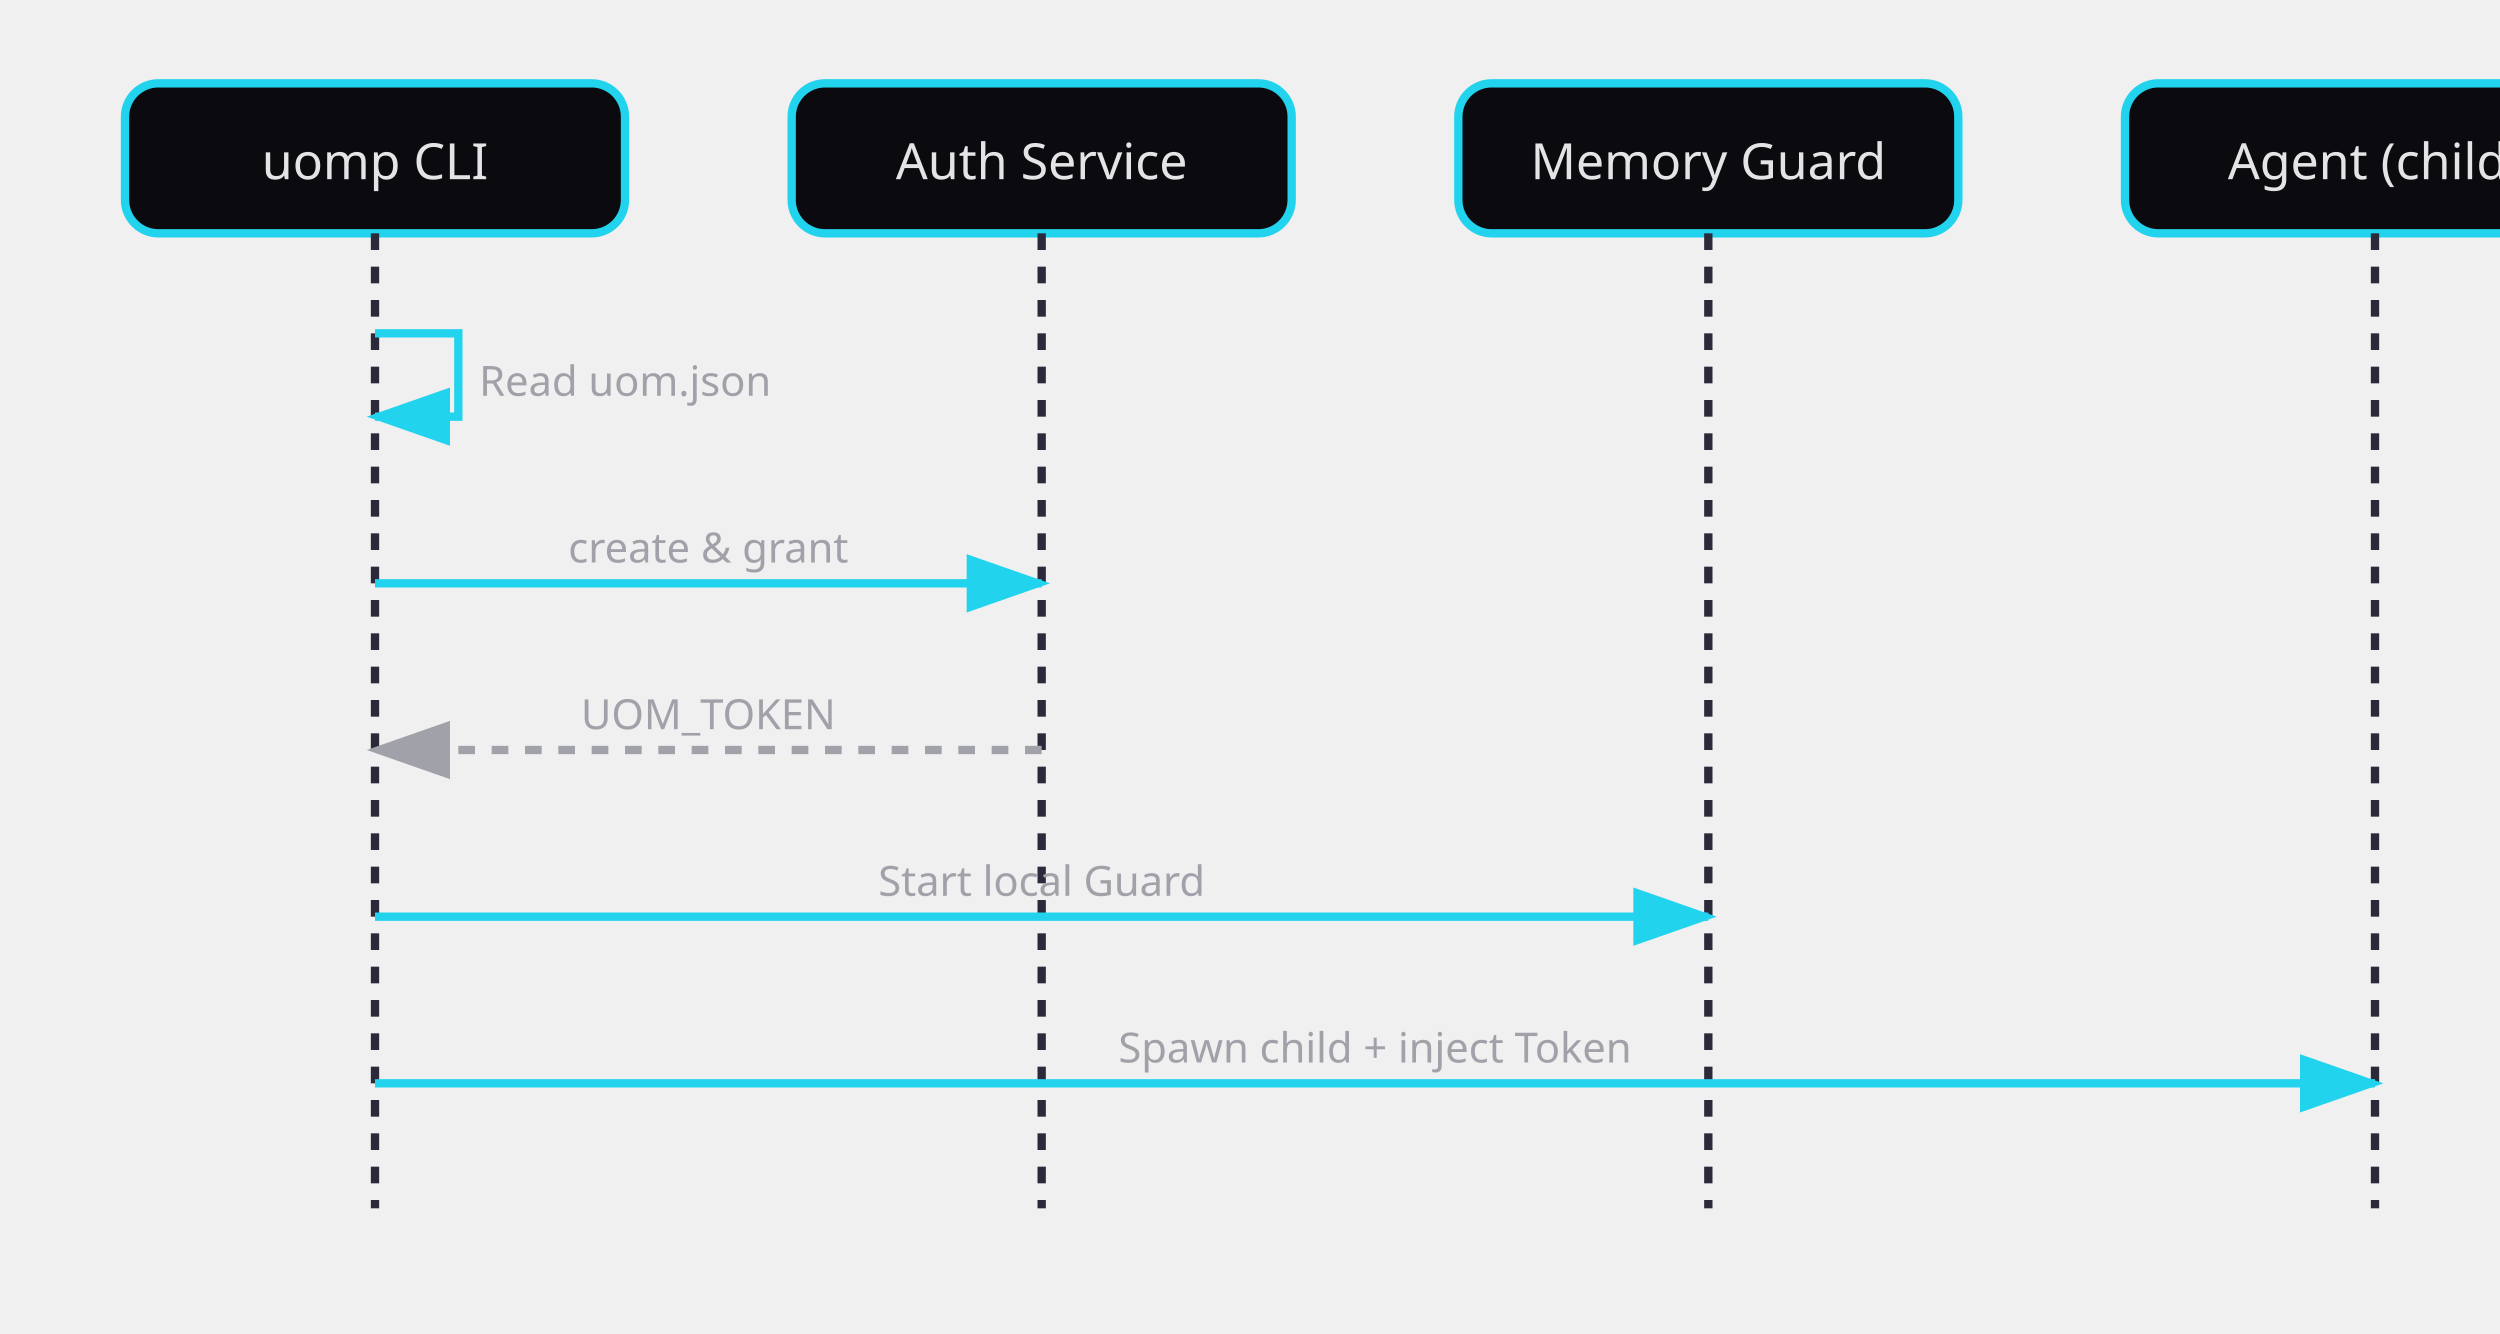
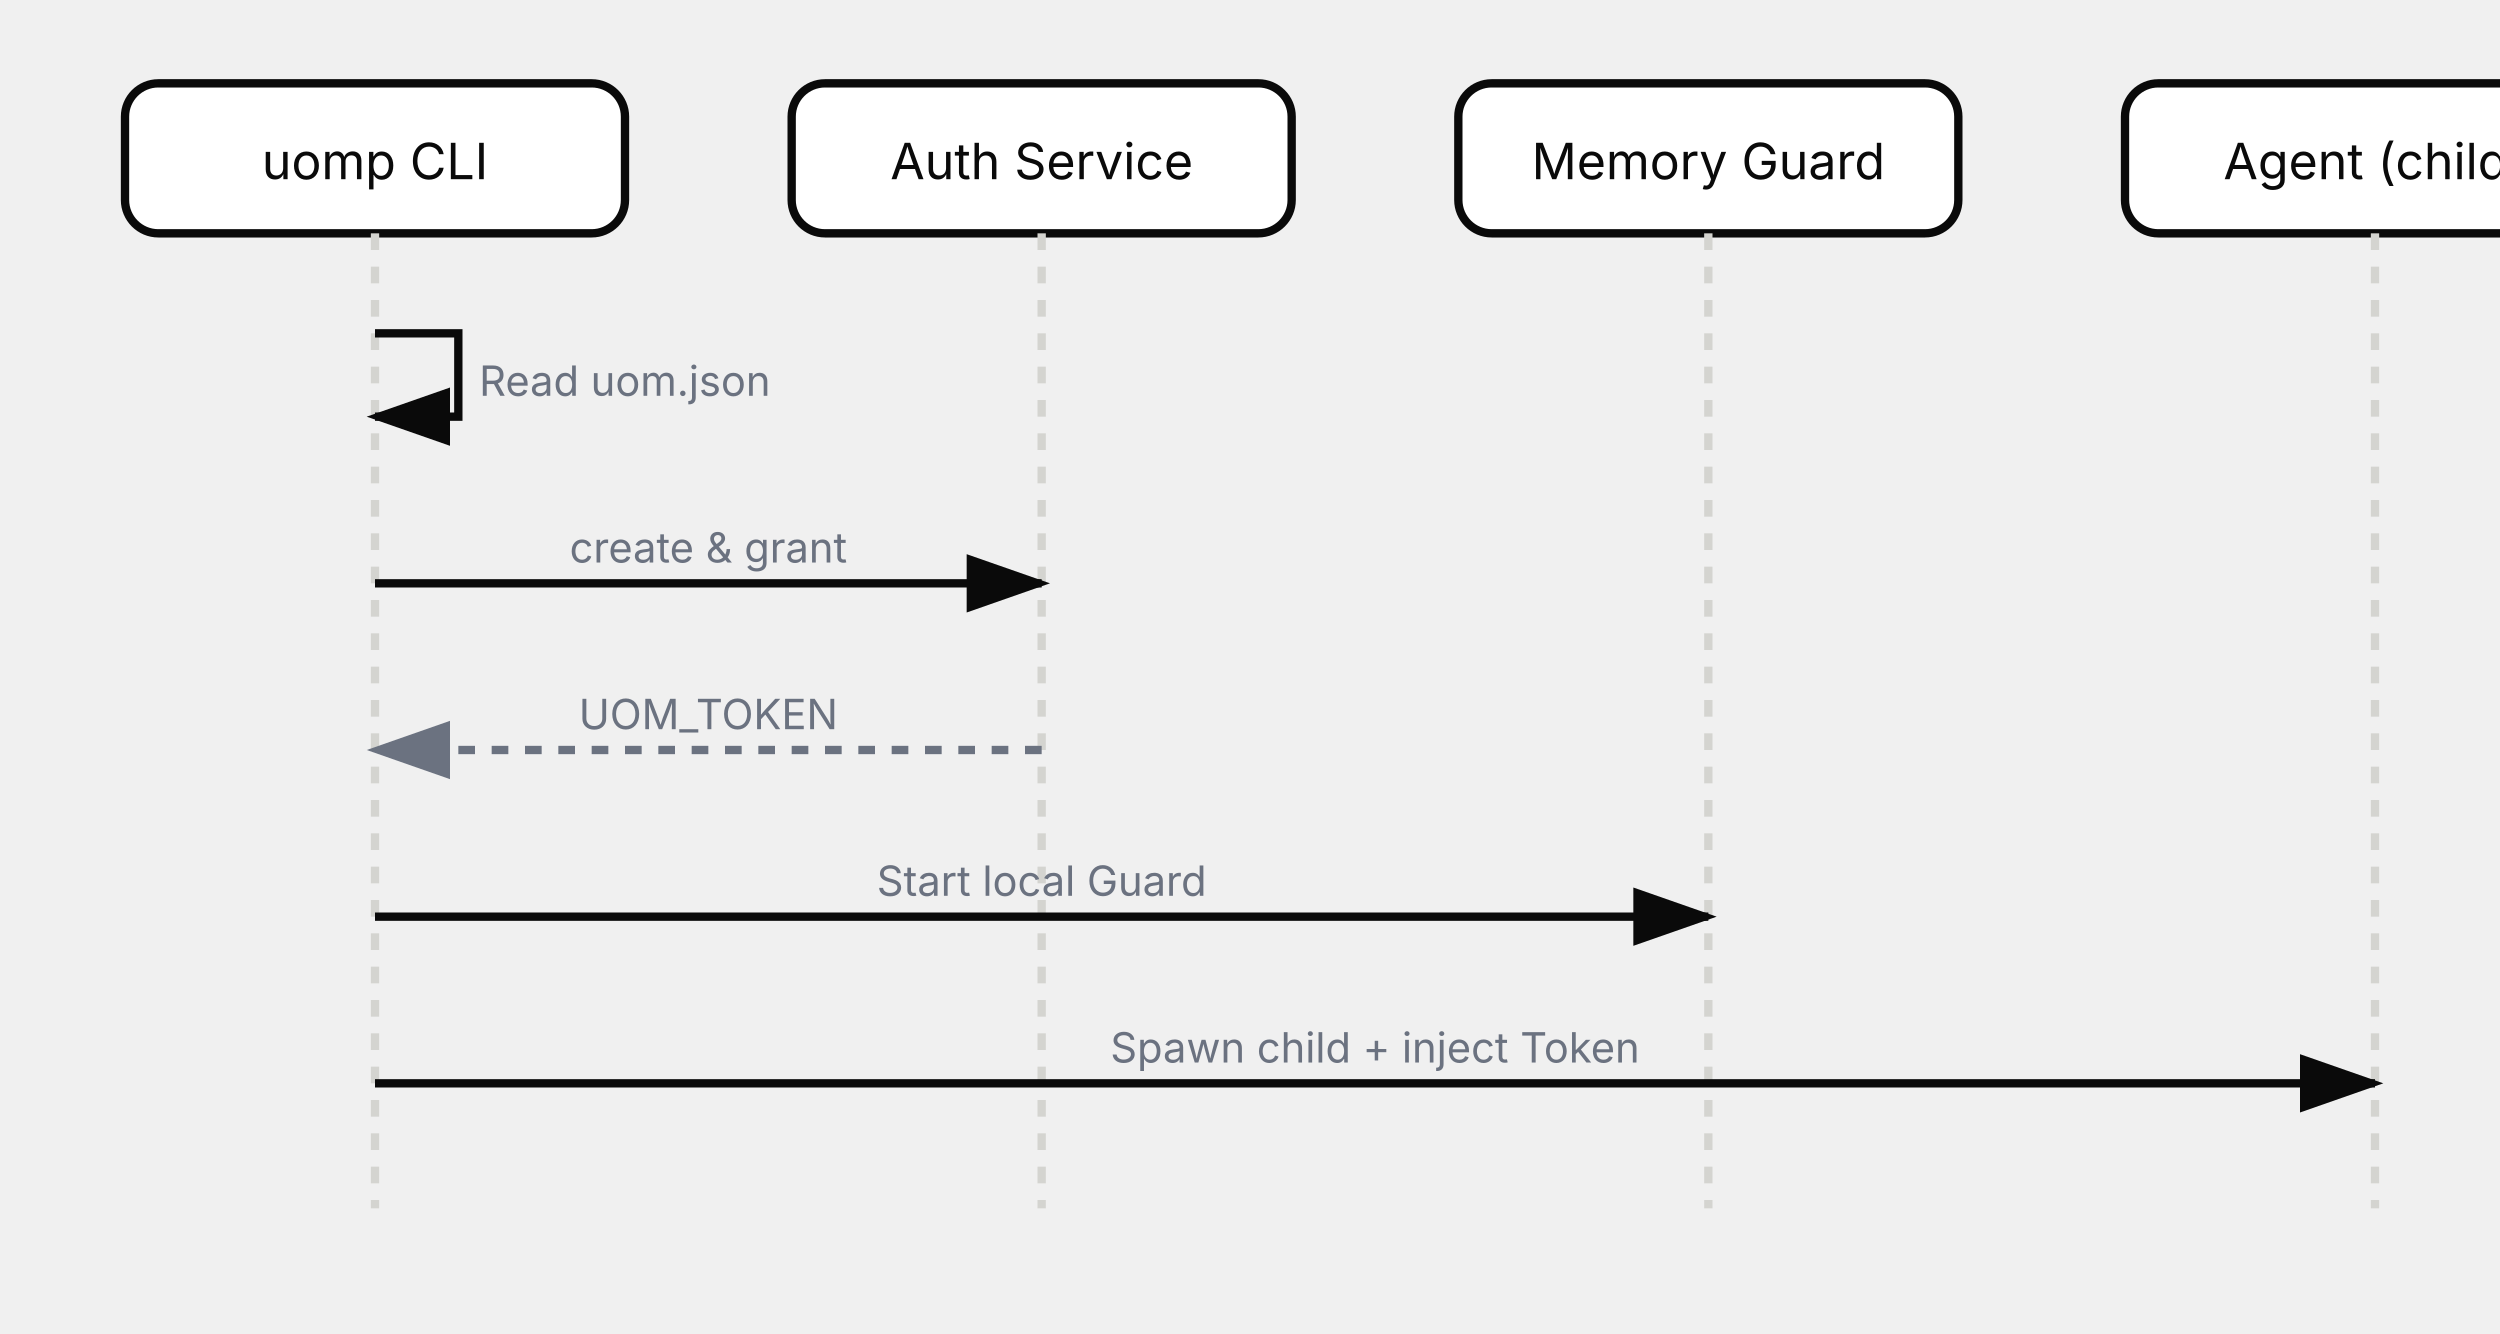
<svg xmlns="http://www.w3.org/2000/svg" viewBox="0 0 600 320" role="img" aria-label="UOMP local development shortcut sequence diagram">
  <defs>
    <marker id="shortcut-arrow-en" markerWidth="10" markerHeight="7" refX="9" refY="3.5" orient="auto">
-       <polygon points="0 0,10 3.5,0 7" fill="#22d3ee" />
+       <polygon points="0 0,10 3.5,0 7" fill="#0A0A0A" />
    </marker>
    <marker id="shortcut-return-en" markerWidth="10" markerHeight="7" refX="9" refY="3.5" orient="auto">
-       <polygon points="0 0,10 3.5,0 7" fill="#a1a1aa" />
+       <polygon points="0 0,10 3.5,0 7" fill="#6B7280" />
    </marker>
  </defs>
-   <rect x="30" y="20" width="120" height="36" rx="8" fill="#0a0a0f" stroke="#22d3ee" stroke-width="2" />
-   <text x="90" y="43" text-anchor="middle" fill="#e4e4e7" font-size="12" font-family="system-ui, sans-serif">uomp CLI</text>
-   <line x1="90" y1="56" x2="90" y2="290" stroke="#2a2a3a" stroke-width="2" stroke-dasharray="4 4" />
-   <rect x="190" y="20" width="120" height="36" rx="8" fill="#0a0a0f" stroke="#22d3ee" stroke-width="2" />
-   <text x="250" y="43" text-anchor="middle" fill="#e4e4e7" font-size="12" font-family="system-ui, sans-serif">Auth Service</text>
-   <line x1="250" y1="56" x2="250" y2="290" stroke="#2a2a3a" stroke-width="2" stroke-dasharray="4 4" />
-   <rect x="350" y="20" width="120" height="36" rx="8" fill="#0a0a0f" stroke="#22d3ee" stroke-width="2" />
-   <text x="410" y="43" text-anchor="middle" fill="#e4e4e7" font-size="12" font-family="system-ui, sans-serif">Memory Guard</text>
-   <line x1="410" y1="56" x2="410" y2="290" stroke="#2a2a3a" stroke-width="2" stroke-dasharray="4 4" />
-   <rect x="510" y="20" width="120" height="36" rx="8" fill="#0a0a0f" stroke="#22d3ee" stroke-width="2" />
-   <text x="570" y="43" text-anchor="middle" fill="#e4e4e7" font-size="12" font-family="system-ui, sans-serif">Agent (child)</text>
-   <line x1="570" y1="56" x2="570" y2="290" stroke="#2a2a3a" stroke-width="2" stroke-dasharray="4 4" />
-   <path d="M90 80 L110 80 L110 100 L90 100" fill="none" stroke="#22d3ee" stroke-width="2" marker-end="url(#shortcut-arrow-en)" />
-   <text x="115" y="95" text-anchor="start" fill="#a1a1aa" font-size="10" font-family="system-ui, sans-serif">Read uom.json</text>
-   <line x1="90" y1="140" x2="250" y2="140" stroke="#22d3ee" stroke-width="2" marker-end="url(#shortcut-arrow-en)" />
-   <text x="170" y="135" text-anchor="middle" fill="#a1a1aa" font-size="10" font-family="system-ui, sans-serif">create &amp; grant</text>
-   <line x1="250" y1="180" x2="90" y2="180" stroke="#a1a1aa" stroke-width="2" stroke-dasharray="4 4" marker-end="url(#shortcut-return-en)" />
-   <text x="170" y="175" text-anchor="middle" fill="#a1a1aa" font-size="10" font-family="system-ui, sans-serif">UOM_TOKEN</text>
-   <line x1="90" y1="220" x2="410" y2="220" stroke="#22d3ee" stroke-width="2" marker-end="url(#shortcut-arrow-en)" />
-   <text x="250" y="215" text-anchor="middle" fill="#a1a1aa" font-size="10" font-family="system-ui, sans-serif">Start local Guard</text>
-   <line x1="90" y1="260" x2="570" y2="260" stroke="#22d3ee" stroke-width="2" marker-end="url(#shortcut-arrow-en)" />
-   <text x="330" y="255" text-anchor="middle" fill="#a1a1aa" font-size="10" font-family="system-ui, sans-serif">Spawn child + inject Token</text>
+   <rect x="30" y="20" width="120" height="36" rx="8" fill="#FFFFFF" stroke="#0A0A0A" stroke-width="2" />
+   <text x="90" y="43" text-anchor="middle" fill="#0A0A0A" font-size="12" font-family="Inter, system-ui, sans-serif">uomp CLI</text>
+   <line x1="90" y1="56" x2="90" y2="290" stroke="#D4D4D0" stroke-width="2" stroke-dasharray="4 4" />
+   <rect x="190" y="20" width="120" height="36" rx="8" fill="#FFFFFF" stroke="#0A0A0A" stroke-width="2" />
+   <text x="250" y="43" text-anchor="middle" fill="#0A0A0A" font-size="12" font-family="Inter, system-ui, sans-serif">Auth Service</text>
+   <line x1="250" y1="56" x2="250" y2="290" stroke="#D4D4D0" stroke-width="2" stroke-dasharray="4 4" />
+   <rect x="350" y="20" width="120" height="36" rx="8" fill="#FFFFFF" stroke="#0A0A0A" stroke-width="2" />
+   <text x="410" y="43" text-anchor="middle" fill="#0A0A0A" font-size="12" font-family="Inter, system-ui, sans-serif">Memory Guard</text>
+   <line x1="410" y1="56" x2="410" y2="290" stroke="#D4D4D0" stroke-width="2" stroke-dasharray="4 4" />
+   <rect x="510" y="20" width="120" height="36" rx="8" fill="#FFFFFF" stroke="#0A0A0A" stroke-width="2" />
+   <text x="570" y="43" text-anchor="middle" fill="#0A0A0A" font-size="12" font-family="Inter, system-ui, sans-serif">Agent (child)</text>
+   <line x1="570" y1="56" x2="570" y2="290" stroke="#D4D4D0" stroke-width="2" stroke-dasharray="4 4" />
+   <path d="M90 80 L110 80 L110 100 L90 100" fill="none" stroke="#0A0A0A" stroke-width="2" marker-end="url(#shortcut-arrow-en)" />
+   <text x="115" y="95" text-anchor="start" fill="#6B7280" font-size="10" font-family="Inter, system-ui, sans-serif">Read uom.json</text>
+   <line x1="90" y1="140" x2="250" y2="140" stroke="#0A0A0A" stroke-width="2" marker-end="url(#shortcut-arrow-en)" />
+   <text x="170" y="135" text-anchor="middle" fill="#6B7280" font-size="10" font-family="Inter, system-ui, sans-serif">create &amp; grant</text>
+   <line x1="250" y1="180" x2="90" y2="180" stroke="#6B7280" stroke-width="2" stroke-dasharray="4 4" marker-end="url(#shortcut-return-en)" />
+   <text x="170" y="175" text-anchor="middle" fill="#6B7280" font-size="10" font-family="Inter, system-ui, sans-serif">UOM_TOKEN</text>
+   <line x1="90" y1="220" x2="410" y2="220" stroke="#0A0A0A" stroke-width="2" marker-end="url(#shortcut-arrow-en)" />
+   <text x="250" y="215" text-anchor="middle" fill="#6B7280" font-size="10" font-family="Inter, system-ui, sans-serif">Start local Guard</text>
+   <line x1="90" y1="260" x2="570" y2="260" stroke="#0A0A0A" stroke-width="2" marker-end="url(#shortcut-arrow-en)" />
+   <text x="330" y="255" text-anchor="middle" fill="#6B7280" font-size="10" font-family="Inter, system-ui, sans-serif">Spawn child + inject Token</text>
</svg>
